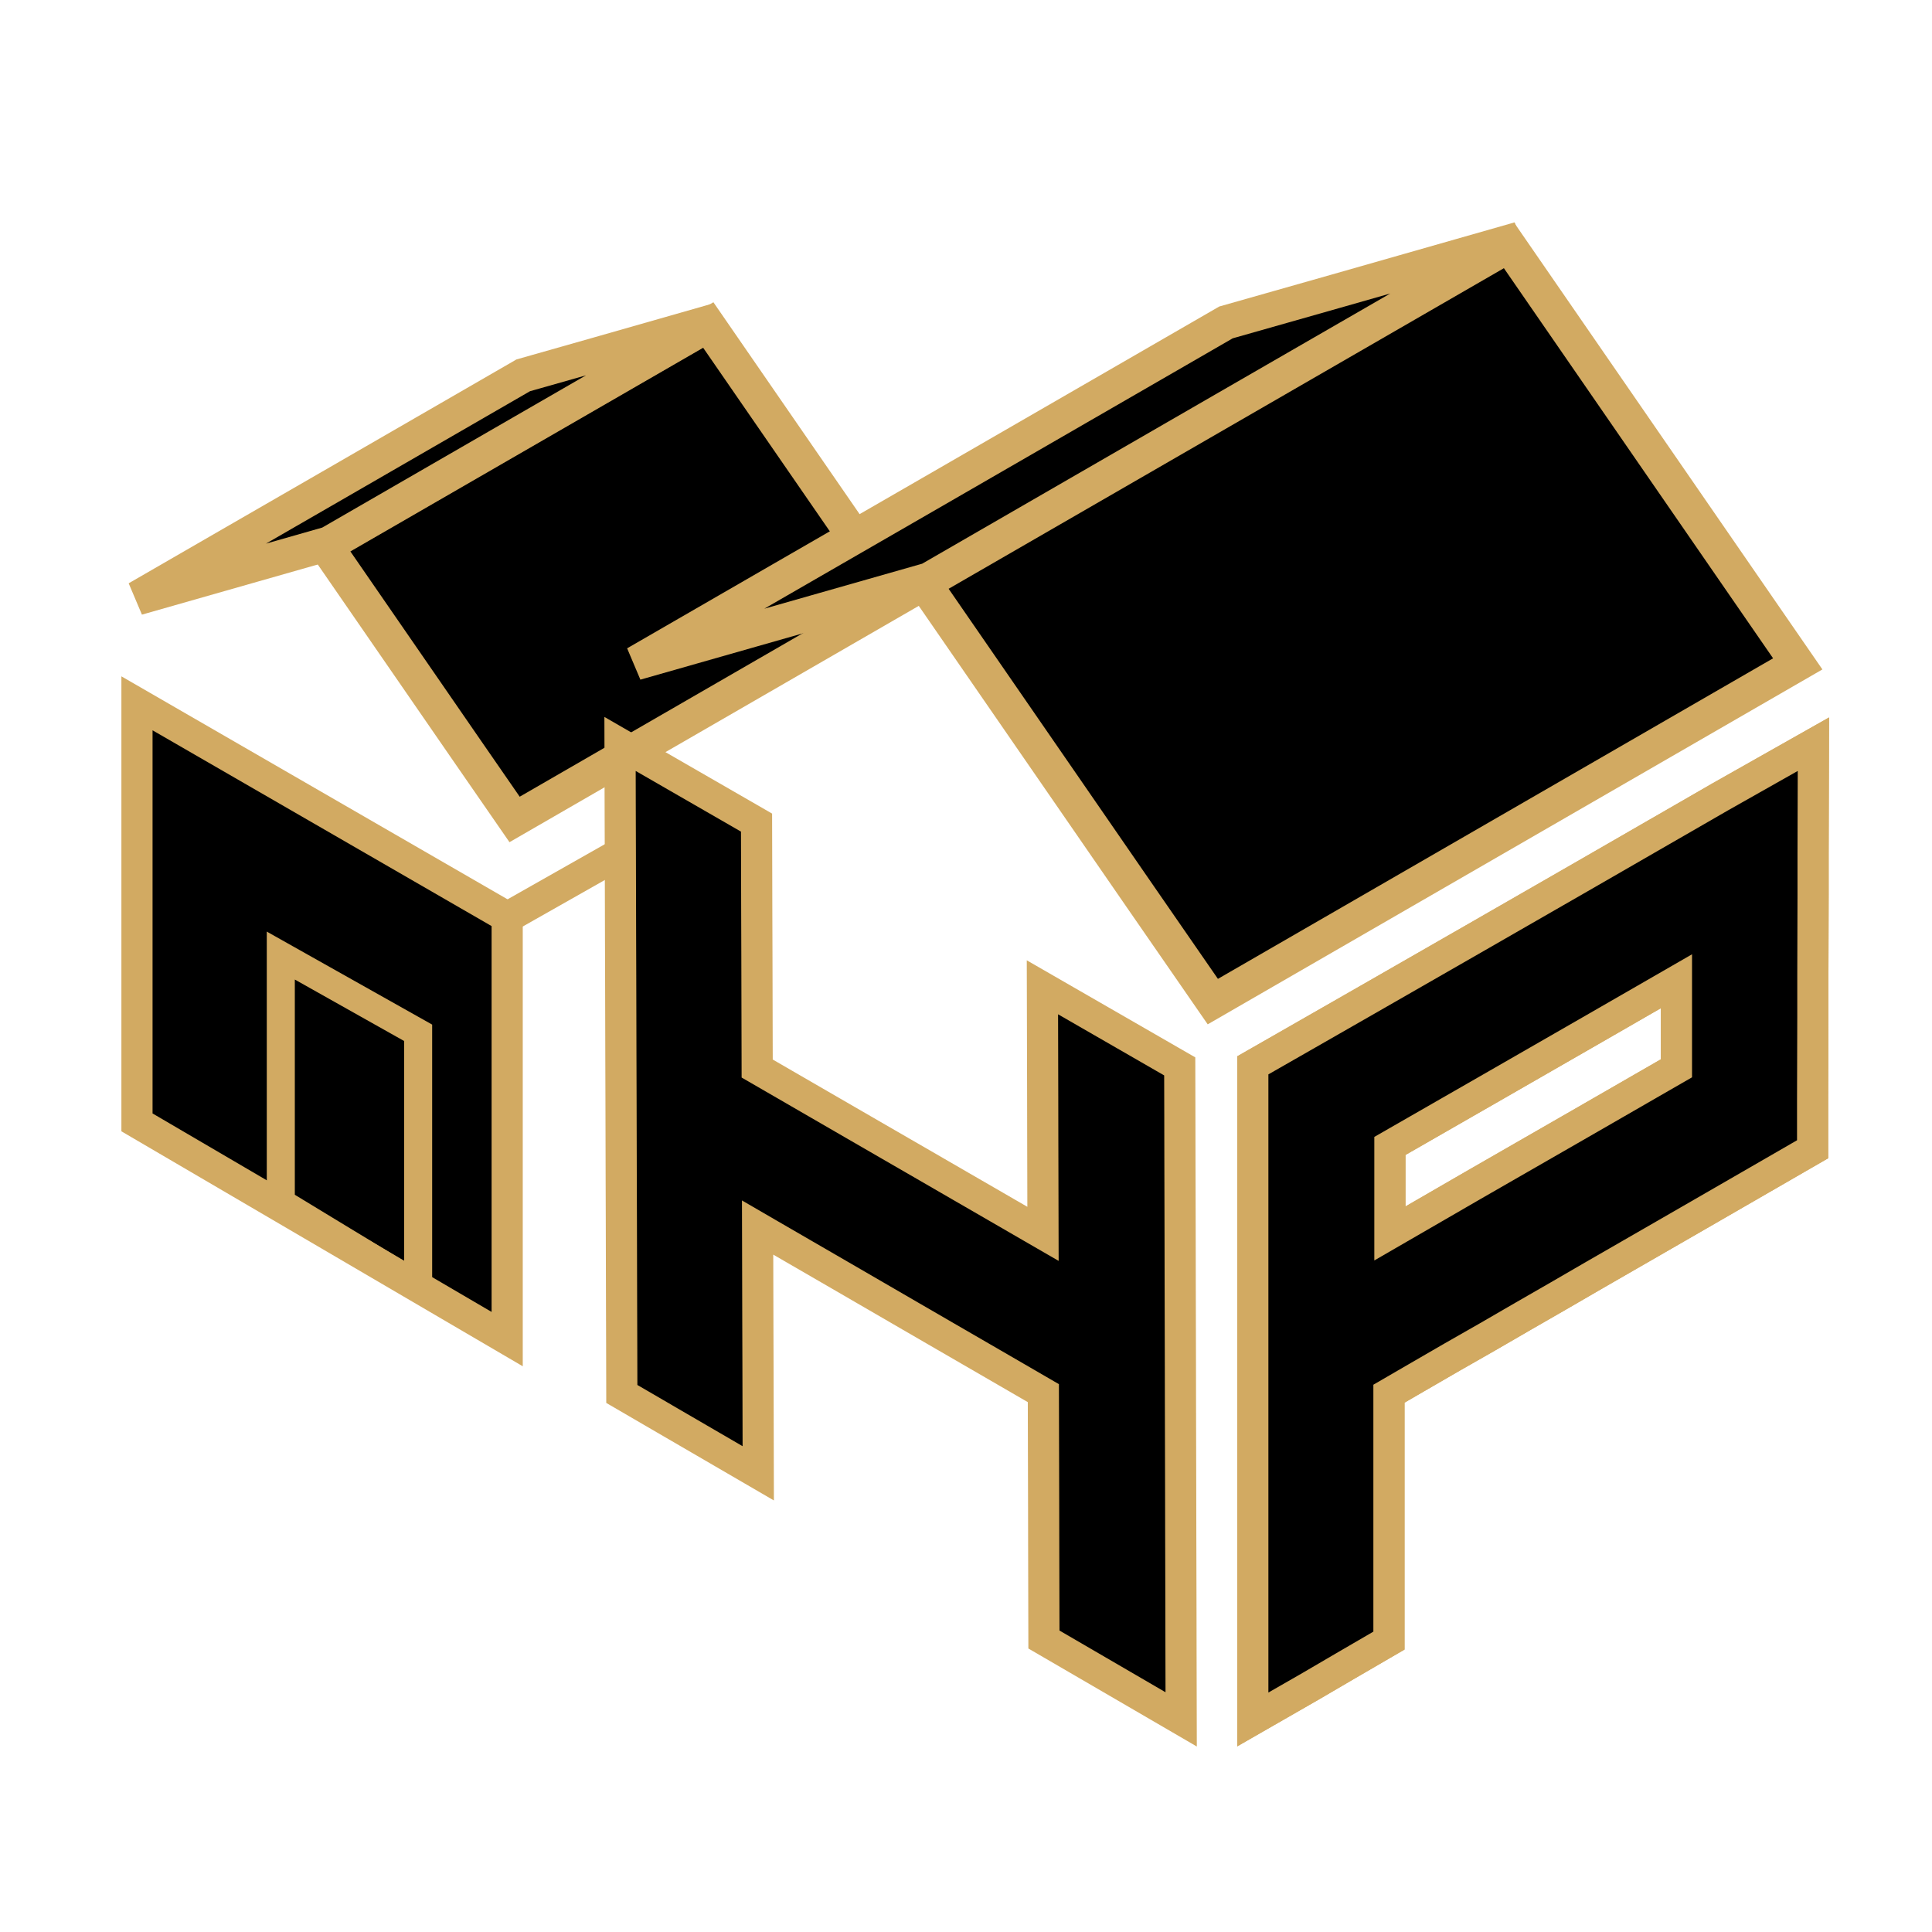
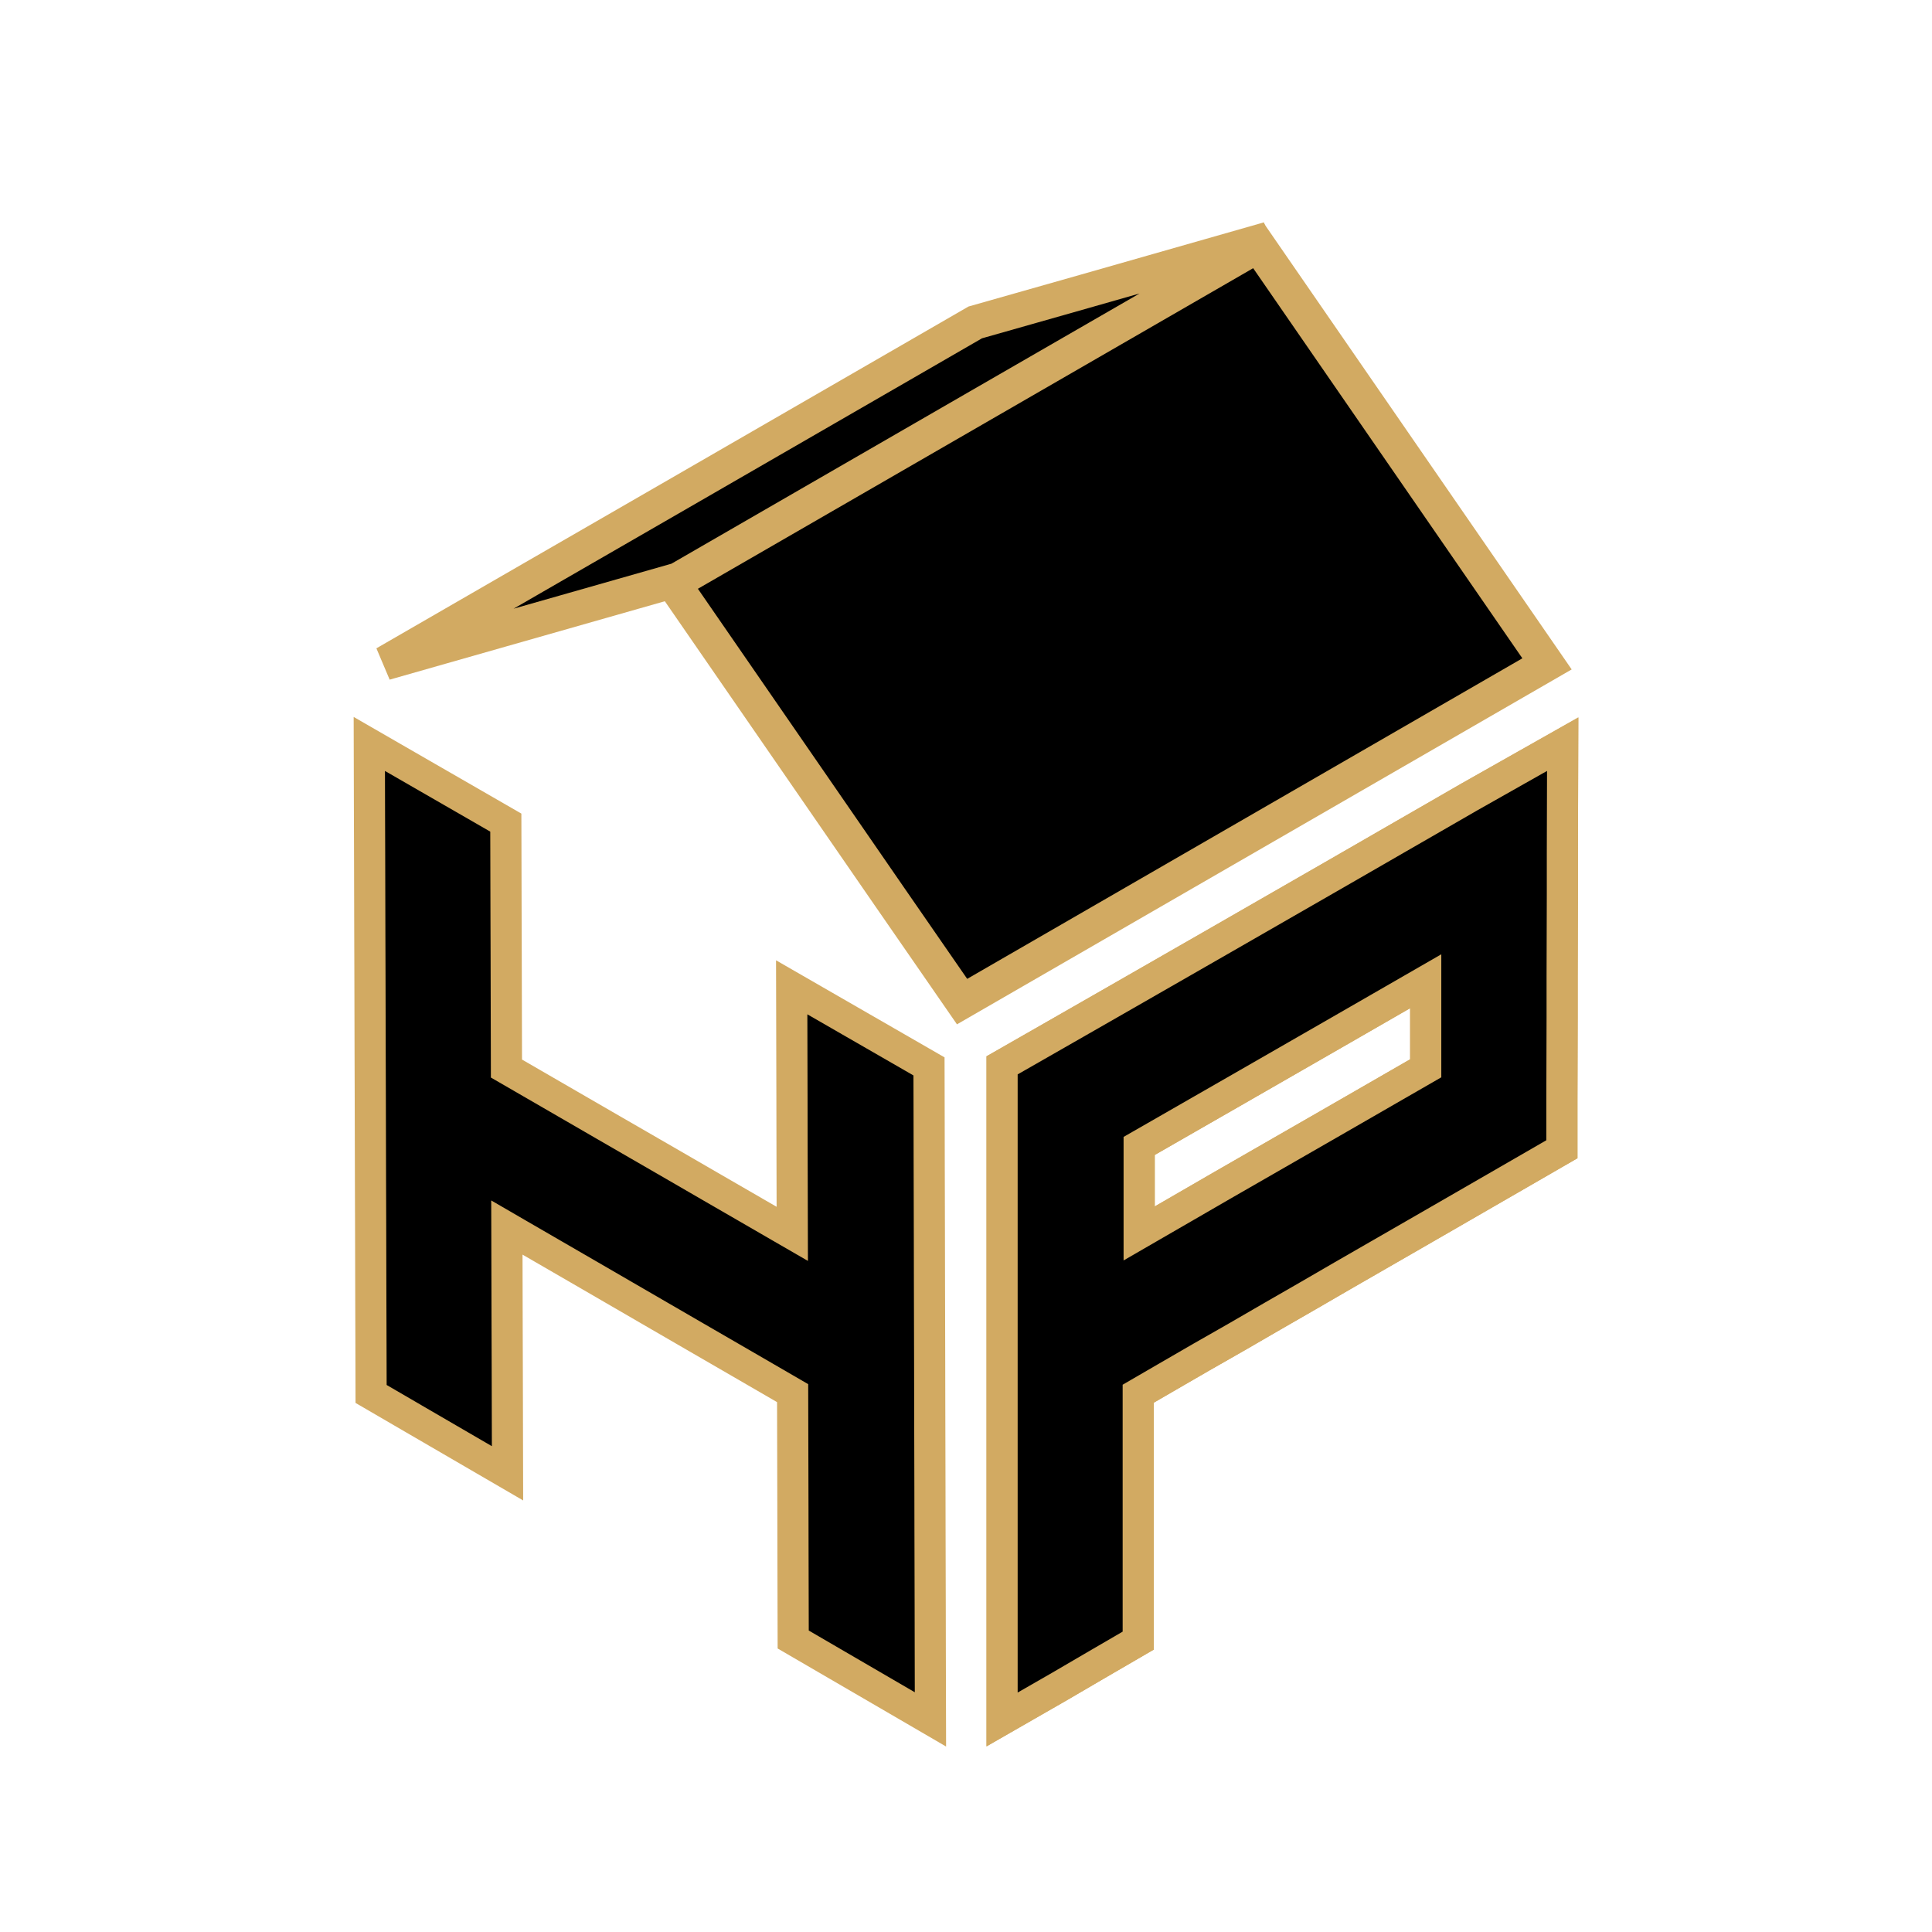
<svg xmlns="http://www.w3.org/2000/svg" width="620" height="620" viewBox="0 0 620 620">
  <defs>
    <clipPath id="clip-path">
      <rect id="Rectangle_165" data-name="Rectangle 165" width="620" height="620" transform="translate(673 230)" stroke="#707070" stroke-width="1" />
    </clipPath>
  </defs>
  <g id="Mask_Group_8" data-name="Mask Group 8" transform="translate(-673 -230)" clip-path="url(#clip-path)">
-     <g id="Group_13" data-name="Group 13" transform="translate(-119 -165)">
-       <g id="Group_11" data-name="Group 11" transform="translate(-524.441 54.935)">
-         <g id="Path_40" data-name="Path 40" transform="translate(611.05 204.281)" fill="none">
-           <path d="M866.788,430.971l67.6-38.307Z" stroke="none" />
-           <path d="M 866.788 430.971 L 934.388 392.664 L 866.788 430.971 M 869.253 435.321 L 864.323 426.621 L 931.923 388.314 L 936.853 397.014 L 869.253 435.321 Z" stroke="none" fill="#d2aa62" />
-         </g>
-         <g id="Path_32" data-name="Path 32" transform="translate(1365.864 438.527)">
-           <path d="M 113.335 331.269 L 105.809 326.864 L -2.992 263.169 L -5.466 261.721 L -5.466 258.854 L -5.466 135.902 L -5.466 127.241 L 2.034 131.572 L 110.835 194.399 L 113.335 195.843 L 113.335 198.729 L 113.335 322.549 L 113.335 331.269 Z" stroke="none" />
-           <path d="M 108.335 322.549 L 108.335 198.729 L -0.466 135.902 L -0.466 258.854 L 108.335 322.549 M 118.335 339.99 L 103.283 331.179 L -5.518 267.484 L -10.466 264.587 L -10.466 258.854 L -10.466 135.902 L -10.466 118.58 L 4.534 127.242 L 113.336 190.069 L 118.335 192.956 L 118.335 198.729 L 118.335 322.549 L 118.335 339.99 Z" stroke="none" fill="#d2aa62" />
-         </g>
-         <path id="Path_41" data-name="Path 41" d="M843.679,252.24c-40.322,23.27-82.419,47.595-122.741,70.872-9.531-13.754-20.828-30.139-30.315-43.893h0l-30.293-43.9c39.838-23.013,82.954-47.881,122.763-70.879C802.983,193.281,823.782,223.4,843.679,252.24Z" transform="translate(760.641 279.923)" stroke="#d2aa62" stroke-width="11" />
-         <path id="Path_42" data-name="Path 42" d="M763.231,164.46c-40.205,23.2-83.712,48.28-123.888,71.5L577.82,253.5c19.38-11.172,42.531-24.579,61.948-35.752l30.963-17.876h0l15.481-8.938h0l15.474-8.938,23.107-6.562Z" transform="translate(782.66 278.519)" stroke="#d2aa62" stroke-width="11" />
-       </g>
+     <g id="Group_13" data-name="Group 13" transform="translate(-199.462 -165)">
      <g id="hp3" transform="translate(434 456)">
        <g id="Path_20" data-name="Path 20" transform="translate(562 45.344)">
-           <path d="M 175.051 445.424 L 167.514 441.037 L 156.164 434.431 L 144.827 427.836 L 133.488 421.241 L 131.009 419.799 L 131.002 416.931 L 130.969 403.751 L 130.937 390.571 L 130.915 377.387 L 130.883 364.222 L 130.85 351.042 L 130.825 340.733 L 121.98 335.601 L 110.655 329.04 L 99.339 322.488 L 88.031 315.935 L 65.438 302.83 L 54.145 296.29 L 42.871 289.76 L 39.125 287.586 L 39.136 292.038 L 39.168 305.174 L 39.201 318.322 L 39.244 331.465 L 39.277 344.606 L 39.309 357.743 L 39.331 366.461 L 31.795 362.077 L 20.532 355.525 L 9.281 348.984 L 6.794 347.539 L 6.794 347.528 L -1.971 342.432 L -4.451 340.991 L -4.459 338.122 L -4.491 324.996 L -4.534 311.875 L -4.567 298.734 L -4.599 285.608 L -4.643 272.475 L -4.675 259.335 L -4.708 246.198 L -4.751 233.066 L -4.783 219.925 L -4.816 206.788 L -4.859 193.656 L -4.892 180.504 L -4.924 167.356 L -4.967 154.224 L -5 141.072 L -5.021 132.394 L 2.497 136.728 L 13.75 143.215 L 25.011 149.701 L 36.286 156.2 L 38.782 157.639 L 38.789 160.52 L 38.822 173.678 L 38.854 186.826 L 38.897 199.98 L 38.93 213.142 L 38.963 226.29 L 38.988 236.561 L 47.772 241.641 L 59.058 248.172 L 70.343 254.702 L 81.636 261.232 L 92.941 267.761 L 92.943 267.762 L 92.946 267.764 L 104.263 274.316 L 115.577 280.855 L 126.897 287.409 L 130.71 289.612 L 130.698 285.121 L 130.666 271.93 L 130.633 258.739 L 130.612 245.544 L 130.579 232.357 L 130.547 219.167 L 130.525 210.492 L 138.042 214.821 L 149.381 221.352 L 160.741 227.893 L 172.093 234.435 L 174.589 235.874 L 174.596 238.755 L 174.628 251.967 L 174.65 265.173 L 174.683 278.371 L 174.715 291.572 L 174.737 304.778 L 174.769 317.965 L 174.802 331.166 L 174.823 344.372 L 174.856 357.559 L 174.888 370.749 L 174.91 383.944 L 174.943 397.131 L 174.975 410.322 L 174.997 423.517 L 175.029 436.703 L 175.051 445.424 Z" stroke="none" />
-           <path d="M 170.029 436.716 L 169.997 423.525 L 169.975 410.334 L 169.943 397.143 L 169.91 383.953 L 169.888 370.762 L 169.856 357.571 L 169.823 344.38 L 169.802 331.179 L 169.769 317.977 L 169.737 304.786 L 169.715 291.585 L 169.683 278.383 L 169.65 265.181 L 169.628 251.98 L 169.596 238.767 L 158.246 232.226 L 146.886 225.685 L 135.547 219.154 L 135.579 232.345 L 135.612 245.536 L 135.633 258.727 L 135.666 271.918 L 135.698 285.108 L 135.731 298.288 L 124.392 291.736 L 113.075 285.184 L 101.758 278.643 L 90.44 272.091 L 79.134 265.56 L 67.838 259.03 L 56.554 252.5 L 45.269 245.969 L 33.995 239.45 L 33.963 226.302 L 33.93 213.155 L 33.898 199.996 L 33.854 186.838 L 33.822 173.69 L 33.789 160.532 L 22.515 154.034 L 11.252 147.547 L -2.022705120907631e-05 141.06 L 0.032 154.208 L 0.076 167.344 L 0.108 180.492 L 0.141 193.639 L 0.184 206.776 L 0.217 219.912 L 0.249 233.049 L 0.292 246.186 L 0.325 259.322 L 0.357 272.459 L 0.401 285.596 L 0.433 298.721 L 0.466 311.858 L 0.509 324.984 L 0.541 338.11 L 11.794 344.651 L 11.794 344.662 L 23.046 351.203 L 34.309 357.755 L 34.277 344.618 L 34.244 331.482 L 34.201 318.334 L 34.168 305.187 L 34.136 292.05 L 34.103 278.892 L 45.377 285.433 L 56.651 291.964 L 67.947 298.505 L 90.538 311.609 L 101.844 318.161 L 113.161 324.713 L 124.489 331.276 L 135.818 337.85 L 135.85 351.03 L 135.883 364.21 L 135.915 377.379 L 135.937 390.559 L 135.969 403.739 L 136.002 416.919 L 147.341 423.514 L 158.679 430.11 L 170.029 436.716 M 180.072 454.132 L 164.999 445.358 L 153.649 438.752 L 142.313 432.158 L 130.974 425.563 L 126.016 422.679 L 126.002 416.943 L 125.969 403.764 L 125.937 390.583 L 125.915 377.395 L 125.883 364.234 L 125.85 351.054 L 125.832 343.617 L 119.47 339.925 L 108.148 333.366 L 96.834 326.815 L 85.524 320.261 L 62.929 307.155 L 51.64 300.617 L 44.146 296.277 L 44.168 305.162 L 44.201 318.31 L 44.244 331.449 L 44.277 344.594 L 44.309 357.73 L 44.352 375.166 L 29.281 366.399 L 18.018 359.847 L 6.768 353.307 L -4.491 346.751 L -9.444 343.867 L -9.458 338.134 L -9.491 325.009 L -9.534 311.891 L -9.567 298.746 L -9.599 285.62 L -9.643 272.492 L -9.675 259.347 L -9.708 246.21 L -9.751 233.082 L -9.783 219.937 L -9.816 206.8 L -9.859 193.672 L -9.892 180.516 L -9.924 167.369 L -9.967 154.241 L -10 141.085 L -10.043 123.727 L 4.995 132.397 L 16.247 138.884 L 27.506 145.369 L 38.783 151.868 L 43.775 154.746 L 43.789 160.507 L 43.822 173.666 L 43.854 186.813 L 43.897 199.963 L 43.93 213.13 L 43.962 226.277 L 43.981 233.672 L 50.275 237.312 L 61.562 243.844 L 72.847 250.375 L 84.139 256.903 L 95.442 263.431 L 106.768 269.989 L 118.079 276.526 L 125.688 280.932 L 125.666 271.942 L 125.634 258.751 L 125.612 245.552 L 125.579 232.37 L 125.547 219.179 L 125.504 201.831 L 140.538 210.489 L 151.876 217.019 L 163.236 223.56 L 174.589 230.103 L 179.582 232.98 L 179.596 238.743 L 179.628 251.955 L 179.65 265.165 L 179.683 278.358 L 179.715 291.56 L 179.737 304.77 L 179.769 317.952 L 179.802 331.154 L 179.823 344.364 L 179.856 357.546 L 179.888 370.737 L 179.91 383.936 L 179.942 397.119 L 179.975 410.31 L 179.997 423.509 L 180.029 436.691 L 180.072 454.132 Z" stroke="none" fill="#d2aa62" />
+           <path id="Path_5" data-name="Path 5" d="M175.051,445.424l-7.537-4.387-11.35-6.606-11.337-6.6-11.339-6.6-2.479-1.442L131,416.931l-.033-13.18-.032-13.18-.022-13.184-.032-13.165-.033-13.18-.025-10.309L121.98,335.6l-11.325-6.561-11.316-6.552-11.308-6.553L65.438,302.83l-11.292-6.54-11.275-6.53-3.746-2.174.011,4.452.033,13.136.033,13.148.043,13.143.033,13.141.033,13.137.021,8.718-7.536-4.384-11.263-6.552L9.281,348.984l-2.487-1.445v-.011l-8.765-5.1-2.48-1.441-.007-2.869L-4.491,325l-.043-13.121-.033-13.141L-4.6,285.608l-.043-13.133-.032-13.14L-4.708,246.2l-.043-13.132-.033-13.141-.032-13.137-.043-13.132L-4.892,180.5l-.033-13.148-.043-13.132L-5,141.072l-.021-8.678L2.5,136.728l11.252,6.487L25.011,149.7l11.275,6.5,2.5,1.439.007,2.881.033,13.158.032,13.148L38.9,199.98l.033,13.162.033,13.148.025,10.271,8.784,5.08,11.286,6.531,11.285,6.53,11.294,6.53,11.3,6.529h0l0,0,11.317,6.552,11.314,6.539,11.32,6.554,3.813,2.2-.012-4.491-.032-13.191-.033-13.191-.021-13.2-.033-13.187-.032-13.19-.022-8.675,7.517,4.329,11.339,6.531,11.36,6.541,11.352,6.542,2.5,1.439.007,2.881.032,13.212.022,13.206.033,13.2.032,13.2.022,13.206.032,13.187.033,13.2.021,13.206.033,13.187.032,13.19.022,13.2.033,13.187.032,13.191.022,13.2.032,13.186Z" />
+           <path id="Path_6" data-name="Path 6" d="M170.029,436.716,170,423.525l-.022-13.191-.032-13.191-.033-13.19-.022-13.191-.032-13.191-.033-13.191-.021-13.2-.033-13.2-.032-13.191-.022-13.2-.032-13.2-.033-13.2-.022-13.2-.032-13.213-11.35-6.541-11.36-6.541-11.339-6.531.032,13.191.033,13.191.021,13.191.033,13.191.032,13.19.033,13.18-11.339-6.552-11.317-6.552-11.317-6.541L90.44,272.091,79.134,265.56l-11.3-6.53L56.554,252.5l-11.285-6.531L33.995,239.45,33.963,226.3l-.033-13.147L33.9,200l-.043-13.158-.032-13.148-.033-13.158-11.274-6.5-11.263-6.487L0,141.06l.033,13.148.043,13.136.032,13.148.032,13.147.043,13.137.032,13.136.032,13.137.043,13.137.032,13.136.032,13.137L.4,285.6l.032,13.125.032,13.137.043,13.126L.541,338.11l11.252,6.541v.011L23.046,351.2l11.263,6.552-.033-13.137-.033-13.136L34.2,318.334l-.033-13.147-.033-13.137L34.1,278.892l11.274,6.541,11.274,6.531,11.3,6.541,22.591,13.1,11.306,6.552,11.317,6.552,11.328,6.563,11.329,6.574.032,13.18.033,13.18.032,13.169.022,13.18.032,13.18.033,13.18,11.339,6.6,11.338,6.6,11.35,6.606m10.043,17.416L165,445.358l-11.35-6.606-11.336-6.594-11.339-6.6-4.958-2.884L126,416.943l-.033-13.179-.032-13.181-.022-13.188-.032-13.161-.033-13.18-.018-7.437-6.362-3.692-11.322-6.559-11.314-6.551-11.31-6.554L62.929,307.155,51.64,300.617l-7.494-4.34.022,8.885L44.2,318.31l.043,13.139.033,13.145.032,13.136.043,17.436L29.281,366.4l-11.263-6.552-11.25-6.54-11.259-6.556-4.954-2.884-.014-5.733-.032-13.125-.043-13.118-.032-13.145L-9.6,285.62l-.043-13.128-.033-13.145-.032-13.137-.043-13.128-.033-13.145L-9.816,206.8l-.043-13.128-.033-13.156-.032-13.147-.043-13.128L-10,141.085l-.043-17.358L4.995,132.4l11.252,6.487,11.26,6.485,11.277,6.5,4.992,2.878.014,5.761.033,13.159.032,13.147.043,13.15.033,13.167.033,13.147.018,7.4,6.294,3.64,11.287,6.532,11.285,6.531L84.139,256.9l11.3,6.528,11.326,6.558,11.311,6.537,7.609,4.406-.022-8.99-.032-13.191-.022-13.2-.033-13.182-.032-13.191-.043-17.348,15.034,8.658,11.338,6.53,11.36,6.541,11.353,6.543,4.993,2.877.014,5.763.032,13.212.022,13.21.033,13.193.032,13.2.022,13.21.032,13.182.033,13.2.021,13.21.033,13.182.032,13.191.022,13.2.032,13.183.033,13.191.022,13.2.032,13.182Z" fill="#d2aa62" />
        </g>
        <g id="Path_21" data-name="Path 21" transform="translate(10.61 -118.876)">
-           <path d="M 749.43 609.669 L 749.43 601.034 L 749.43 587.814 L 749.43 574.595 L 749.43 561.376 L 749.43 548.156 L 749.43 534.937 L 749.43 521.717 L 749.43 508.487 L 749.43 495.268 L 749.43 482.038 L 749.43 468.807 L 749.43 455.588 L 749.43 442.358 L 749.43 429.128 L 749.43 402.656 L 749.43 399.756 L 751.948 398.316 L 763.333 391.804 L 774.705 385.293 L 786.08 378.781 L 797.429 372.271 L 808.781 365.759 L 820.134 359.247 L 831.461 352.737 L 842.792 346.225 L 854.123 339.713 L 865.428 333.203 L 876.712 326.693 L 888.025 320.179 L 899.309 313.669 L 899.328 313.658 L 899.347 313.648 L 921.846 300.927 L 929.331 296.695 L 929.307 305.294 L 929.231 331.635 L 929.231 344.797 L 929.231 344.804 L 929.231 344.811 L 929.155 371.142 L 929.155 384.303 L 929.155 384.31 L 929.155 384.318 L 929.079 410.648 L 929.079 423.799 L 929.079 426.685 L 926.579 428.128 L 915.302 434.64 L 904.013 441.154 L 892.726 447.666 L 881.426 454.179 L 870.115 460.692 L 858.81 467.201 L 847.499 473.762 L 847.491 473.766 L 847.484 473.771 L 836.166 480.282 L 824.846 486.841 L 824.832 486.85 L 824.818 486.858 L 813.306 493.427 L 801.981 499.983 L 801.981 499.983 L 793.119 505.126 L 793.119 515.444 L 793.119 528.653 L 793.119 541.861 L 793.119 555.07 L 793.119 568.278 L 793.119 581.487 L 793.119 584.363 L 790.633 585.809 L 779.269 592.419 L 767.883 599.077 L 767.866 599.087 L 767.848 599.097 L 756.919 605.37 L 749.43 609.669 Z M 793.423 425.62 L 793.423 435.943 L 793.423 449.152 L 793.423 453.703 L 797.272 451.477 L 808.625 444.911 L 819.965 438.345 L 819.971 438.341 L 819.978 438.337 L 831.309 431.825 L 842.64 425.313 L 853.971 418.801 L 865.277 412.292 L 876.573 405.781 L 885.379 400.71 L 885.379 390.414 L 885.379 377.238 L 885.379 372.769 L 881.578 374.96 L 870.267 381.473 L 858.957 387.985 L 847.623 394.499 L 836.292 401.011 L 824.961 407.523 L 813.605 414.037 L 802.265 420.548 L 793.423 425.62 Z" stroke="none" />
-           <path d="M 924.307 305.28 L 901.808 318 L 890.52 324.512 L 879.211 331.024 L 867.923 337.536 L 856.614 344.048 L 845.283 350.56 L 833.953 357.072 L 822.622 363.584 L 811.269 370.096 L 799.916 376.608 L 788.564 383.12 L 777.189 389.632 L 765.815 396.144 L 754.43 402.656 L 754.43 429.128 L 754.43 442.358 L 754.43 455.588 L 754.43 468.807 L 754.43 482.038 L 754.43 495.268 L 754.43 508.487 L 754.43 521.717 L 754.43 534.937 L 754.43 548.156 L 754.43 561.375 L 754.43 574.595 L 754.43 587.814 L 754.43 601.034 L 765.359 594.76 L 776.755 588.096 L 788.119 581.487 L 788.119 568.278 L 788.119 555.07 L 788.119 541.861 L 788.119 528.653 L 788.119 515.444 L 788.119 502.246 L 799.471 495.659 L 810.813 489.092 L 822.339 482.515 L 833.67 475.949 L 844.99 469.437 L 856.31 462.871 L 867.62 456.359 L 878.929 449.847 L 890.227 443.335 L 901.515 436.823 L 912.802 430.311 L 924.079 423.799 L 924.079 410.633 L 924.155 384.303 L 924.155 371.127 L 924.231 344.797 L 924.231 331.621 L 924.307 305.28 M 788.423 462.371 L 788.423 449.152 L 788.423 435.943 L 788.423 422.724 L 799.775 416.212 L 811.117 409.7 L 822.47 403.188 L 833.801 396.676 L 845.132 390.164 L 856.462 383.652 L 867.772 377.14 L 879.081 370.628 L 890.379 364.116 L 890.379 377.238 L 890.379 390.414 L 890.379 403.601 L 879.07 410.113 L 867.772 416.625 L 856.462 423.137 L 845.132 429.649 L 833.801 436.161 L 822.47 442.673 L 811.128 449.239 L 799.775 455.805 L 788.423 462.371 M 934.356 288.111 L 934.307 305.309 L 934.231 331.65 L 934.231 344.797 L 934.155 371.156 L 934.155 384.303 L 934.079 410.662 L 934.079 423.799 L 934.079 429.571 L 929.08 432.458 L 917.803 438.97 L 906.512 445.484 L 895.224 451.996 L 883.922 458.511 L 872.61 465.025 L 861.3 471.537 L 850.008 478.087 L 838.657 484.617 L 827.353 491.167 L 815.769 497.778 L 804.482 504.313 L 798.119 508.005 L 798.119 515.444 L 798.119 528.653 L 798.119 541.861 L 798.119 555.07 L 798.119 568.278 L 798.119 581.487 L 798.119 587.239 L 793.147 590.131 L 781.783 596.741 L 770.407 603.393 L 759.408 609.707 L 744.43 618.304 L 744.43 601.034 L 744.43 587.814 L 744.43 574.595 L 744.43 561.375 L 744.43 548.156 L 744.43 534.937 L 744.43 521.717 L 744.43 508.487 L 744.43 495.268 L 744.43 482.038 L 744.43 468.807 L 744.43 455.588 L 744.43 442.358 L 744.43 429.128 L 744.43 402.656 L 744.43 396.856 L 749.465 393.976 L 760.85 387.464 L 772.221 380.954 L 783.595 374.442 L 794.941 367.934 L 806.293 361.422 L 817.646 354.91 L 828.97 348.402 L 840.301 341.89 L 851.631 335.378 L 862.933 328.87 L 874.214 322.362 L 885.53 315.846 L 896.81 309.338 L 919.385 296.575 L 934.356 288.111 Z M 880.379 397.819 L 880.379 390.414 L 880.379 381.42 L 872.762 385.806 L 861.452 392.318 L 850.114 398.834 L 838.783 405.346 L 827.453 411.858 L 816.093 418.374 L 804.755 424.884 L 798.423 428.516 L 798.423 435.943 L 798.423 445.035 L 806.121 440.582 L 817.459 434.018 L 828.818 427.49 L 840.149 420.978 L 851.479 414.466 L 862.782 407.959 L 874.076 401.449 L 880.379 397.819 Z" stroke="none" fill="#d2aa62" />
+           <path id="Path_7" data-name="Path 7" d="M749.43,609.669V399.756l2.518-1.44,11.385-6.512,11.372-6.511,11.375-6.512,11.349-6.51,11.352-6.512,11.353-6.512,11.327-6.51,11.331-6.512,11.331-6.512,11.3-6.51,11.284-6.51,11.313-6.514,11.284-6.51.019-.011.019-.01,22.5-12.721,7.485-4.232-.024,8.6-.076,26.341v13.176l-.076,26.331v13.176l-.076,26.33v16.037l-2.5,1.443L915.3,434.64l-11.289,6.514-11.287,6.512-11.3,6.513-11.311,6.513-11.3,6.509L847.5,473.762l-.008,0-.007.005-11.318,6.511-11.32,6.559-.014.009-.014.008-11.512,6.569-11.325,6.556h0l-8.862,5.143v79.237l-2.486,1.446-11.364,6.61-11.386,6.658-.017.01-.018.01-10.929,6.273ZM793.423,425.62V453.7l3.849-2.226,11.353-6.566,11.34-6.566.006,0,.007,0,11.331-6.512,11.331-6.512,11.331-6.512,11.306-6.509,11.3-6.511,8.806-5.071V372.769l-3.8,2.191-11.311,6.513-11.31,6.512L847.623,394.5l-11.331,6.512-11.331,6.512L813.6,414.037l-11.34,6.511Z" />
+           <path id="Path_8" data-name="Path 8" d="M924.307,305.28,901.808,318l-11.288,6.512-11.309,6.512-11.288,6.512-11.309,6.512-11.331,6.512-11.33,6.512-11.331,6.512L811.269,370.1l-11.353,6.512-11.352,6.512-11.375,6.512-11.374,6.512-11.385,6.512V601.034l10.929-6.274,11.4-6.664,11.364-6.609V502.246l11.352-6.587,11.342-6.567,11.526-6.577,11.331-6.566,11.32-6.512,11.32-6.566,11.31-6.512,11.309-6.512,11.3-6.512,11.288-6.512,11.287-6.512,11.277-6.512V410.633l.076-26.33V371.127l.076-26.33V331.621l.076-26.341M788.423,462.371V422.724l11.352-6.512,11.342-6.512,11.353-6.512,11.331-6.512,11.331-6.512,11.33-6.512,11.31-6.512,11.309-6.512,11.3-6.512V403.6l-11.309,6.512-11.3,6.512-11.31,6.512-11.33,6.512L833.8,436.161l-11.331,6.512-11.342,6.566L799.775,455.8l-11.352,6.566m145.933-174.26-.049,17.2-.076,26.341V344.8l-.076,26.359V384.3l-.076,26.359v18.909l-5,2.887L917.8,438.97l-11.291,6.514L895.224,452l-11.3,6.515-11.312,6.514-11.31,6.512-11.292,6.55-11.351,6.53-11.3,6.55-11.584,6.611-11.287,6.535-6.363,3.692v79.234l-4.972,2.892-11.364,6.61-11.376,6.652-11,6.314-14.978,8.6V396.856l5.035-2.88,11.385-6.512,11.371-6.51,11.374-6.512,11.346-6.508,11.352-6.512,11.353-6.512L828.97,348.4,840.3,341.89l11.33-6.512,11.3-6.508,11.281-6.508,11.316-6.516,11.28-6.508,22.575-12.763ZM880.379,397.819v-16.4l-7.617,4.386-11.31,6.512-11.338,6.516-11.331,6.512-11.33,6.512-11.36,6.516-11.338,6.51-6.332,3.632v16.519l7.7-4.453,11.338-6.564,11.359-6.528,11.331-6.512,11.33-6.512,11.3-6.507,11.294-6.51Z" fill="#d2aa62" />
        </g>
-         <path id="Path_22" data-name="Path 22" d="M940.735,298.717C879.068,334.3,814.688,371.506,753.021,407.1c-14.576-21.034-31.854-46.093-46.362-67.127h0L660.33,272.839c60.927-35.195,126.866-73.227,187.748-108.4C878.5,208.549,910.305,254.608,940.735,298.717Z" transform="translate(-5.818 -146.674)" stroke="#d2aa62" stroke-width="11" />
+         <path id="Path_22" data-name="Path 22" d="M940.735,298.717C879.068,334.3,814.688,371.506,753.021,407.1c-14.576-21.034-31.854-46.093-46.362-67.127h0L660.33,272.839c60.927-35.2,126.866-73.227,187.748-108.4C878.5,208.549,910.3,254.608,940.735,298.717Z" transform="translate(-5.818 -146.674)" stroke="#d2aa62" stroke-width="11" />
        <path id="Path_23" data-name="Path 23" d="M861.378,164.46C799.89,199.943,733.352,238.3,671.91,273.814l-94.09,26.815c29.638-17.087,65.044-37.591,94.74-54.677l47.353-27.339h0l23.676-13.669h0l23.665-13.669,35.338-10.036Z" transform="translate(-15.82 -148.81)" stroke="#d2aa62" stroke-width="11" />
        <g id="Path_58" data-name="Path 58" transform="translate(10.61 -118.876)">
-           <path d="M 749.43 609.669 L 749.43 601.034 L 749.43 587.814 L 749.43 574.595 L 749.43 561.376 L 749.43 548.156 L 749.43 534.937 L 749.43 521.717 L 749.43 508.487 L 749.43 495.268 L 749.43 482.038 L 749.43 468.807 L 749.43 455.588 L 749.43 442.358 L 749.43 429.128 L 749.43 402.656 L 749.43 399.756 L 751.948 398.316 L 763.333 391.804 L 774.705 385.293 L 786.08 378.781 L 797.429 372.271 L 808.781 365.759 L 820.134 359.247 L 831.461 352.737 L 842.792 346.225 L 854.123 339.713 L 865.428 333.203 L 876.712 326.693 L 888.025 320.179 L 899.309 313.669 L 899.328 313.658 L 899.347 313.648 L 921.846 300.927 L 929.331 296.695 L 929.307 305.294 L 929.231 331.635 L 929.231 344.797 L 929.231 344.804 L 929.231 344.811 L 929.155 371.142 L 929.155 384.303 L 929.155 384.31 L 929.155 384.318 L 929.079 410.648 L 929.079 423.799 L 929.079 426.685 L 926.579 428.128 L 915.302 434.64 L 904.013 441.154 L 892.726 447.666 L 881.426 454.179 L 870.115 460.692 L 858.81 467.201 L 847.499 473.762 L 847.491 473.766 L 847.484 473.771 L 836.166 480.282 L 824.846 486.841 L 824.832 486.85 L 824.818 486.858 L 813.306 493.427 L 801.981 499.983 L 801.981 499.983 L 793.119 505.126 L 793.119 515.444 L 793.119 528.653 L 793.119 541.861 L 793.119 555.07 L 793.119 568.278 L 793.119 581.487 L 793.119 584.363 L 790.633 585.809 L 779.269 592.419 L 767.883 599.077 L 767.866 599.087 L 767.848 599.097 L 756.919 605.37 L 749.43 609.669 Z M 793.423 425.62 L 793.423 435.943 L 793.423 449.152 L 793.423 453.703 L 797.272 451.477 L 808.625 444.911 L 819.965 438.345 L 819.971 438.341 L 819.978 438.337 L 831.309 431.825 L 842.64 425.313 L 853.971 418.801 L 865.277 412.292 L 876.573 405.781 L 885.379 400.71 L 885.379 390.414 L 885.379 377.238 L 885.379 372.769 L 881.578 374.96 L 870.267 381.473 L 858.957 387.985 L 847.623 394.499 L 836.292 401.011 L 824.961 407.523 L 813.605 414.037 L 802.265 420.548 L 793.423 425.62 Z" stroke="none" />
-           <path d="M 924.307 305.28 L 901.808 318 L 890.52 324.512 L 879.211 331.024 L 867.923 337.536 L 856.614 344.048 L 845.283 350.56 L 833.953 357.072 L 822.622 363.584 L 811.269 370.096 L 799.916 376.608 L 788.564 383.12 L 777.189 389.632 L 765.815 396.144 L 754.43 402.656 L 754.43 429.128 L 754.43 442.358 L 754.43 455.588 L 754.43 468.807 L 754.43 482.038 L 754.43 495.268 L 754.43 508.487 L 754.43 521.717 L 754.43 534.937 L 754.43 548.156 L 754.43 561.375 L 754.43 574.595 L 754.43 587.814 L 754.43 601.034 L 765.359 594.76 L 776.755 588.096 L 788.119 581.487 L 788.119 568.278 L 788.119 555.07 L 788.119 541.861 L 788.119 528.653 L 788.119 515.444 L 788.119 502.246 L 799.471 495.659 L 810.813 489.092 L 822.339 482.515 L 833.67 475.949 L 844.99 469.437 L 856.31 462.871 L 867.62 456.359 L 878.929 449.847 L 890.227 443.335 L 901.515 436.823 L 912.802 430.311 L 924.079 423.799 L 924.079 410.633 L 924.155 384.303 L 924.155 371.127 L 924.231 344.797 L 924.231 331.621 L 924.307 305.28 M 788.423 462.371 L 788.423 449.152 L 788.423 435.943 L 788.423 422.724 L 799.775 416.212 L 811.117 409.7 L 822.47 403.188 L 833.801 396.676 L 845.132 390.164 L 856.462 383.652 L 867.772 377.14 L 879.081 370.628 L 890.379 364.116 L 890.379 377.238 L 890.379 390.414 L 890.379 403.601 L 879.07 410.113 L 867.772 416.625 L 856.462 423.137 L 845.132 429.649 L 833.801 436.161 L 822.47 442.673 L 811.128 449.239 L 799.775 455.805 L 788.423 462.371 M 934.356 288.111 L 934.307 305.309 L 934.231 331.65 L 934.231 344.797 L 934.155 371.156 L 934.155 384.303 L 934.079 410.662 L 934.079 423.799 L 934.079 429.571 L 929.08 432.458 L 917.803 438.97 L 906.512 445.484 L 895.224 451.996 L 883.922 458.511 L 872.61 465.025 L 861.3 471.537 L 850.008 478.087 L 838.657 484.617 L 827.353 491.167 L 815.769 497.778 L 804.482 504.313 L 798.119 508.005 L 798.119 515.444 L 798.119 528.653 L 798.119 541.861 L 798.119 555.07 L 798.119 568.278 L 798.119 581.487 L 798.119 587.239 L 793.147 590.131 L 781.783 596.741 L 770.407 603.393 L 759.408 609.707 L 744.43 618.304 L 744.43 601.034 L 744.43 587.814 L 744.43 574.595 L 744.43 561.375 L 744.43 548.156 L 744.43 534.937 L 744.43 521.717 L 744.43 508.487 L 744.43 495.268 L 744.43 482.038 L 744.43 468.807 L 744.43 455.588 L 744.43 442.358 L 744.43 429.128 L 744.43 402.656 L 744.43 396.856 L 749.465 393.976 L 760.85 387.464 L 772.221 380.954 L 783.595 374.442 L 794.941 367.934 L 806.293 361.422 L 817.646 354.91 L 828.97 348.402 L 840.301 341.89 L 851.631 335.378 L 862.933 328.87 L 874.214 322.362 L 885.53 315.846 L 896.81 309.338 L 919.385 296.575 L 934.356 288.111 Z M 880.379 397.819 L 880.379 390.414 L 880.379 381.42 L 872.762 385.806 L 861.452 392.318 L 850.114 398.834 L 838.783 405.346 L 827.453 411.858 L 816.093 418.374 L 804.755 424.884 L 798.423 428.516 L 798.423 435.943 L 798.423 445.035 L 806.121 440.582 L 817.459 434.018 L 828.818 427.49 L 840.149 420.978 L 851.479 414.466 L 862.782 407.959 L 874.076 401.449 L 880.379 397.819 Z" stroke="none" fill="#d2aa62" />
+           <path id="Path_9" data-name="Path 9" d="M749.43,609.669V399.756l2.518-1.44,11.385-6.512,11.372-6.511,11.375-6.512,11.349-6.51,11.352-6.512,11.353-6.512,11.327-6.51,11.331-6.512,11.331-6.512,11.3-6.51,11.284-6.51,11.313-6.514,11.284-6.51.019-.011.019-.01,22.5-12.721,7.485-4.232-.024,8.6-.076,26.341v13.176l-.076,26.331v13.176l-.076,26.33v16.037l-2.5,1.443L915.3,434.64l-11.289,6.514-11.287,6.512-11.3,6.513-11.311,6.513-11.3,6.509L847.5,473.762l-.008,0-.007.005-11.318,6.511-11.32,6.559-.014.009-.014.008-11.512,6.569-11.325,6.556h0l-8.862,5.143v79.237l-2.486,1.446-11.364,6.61-11.386,6.658-.017.01-.018.01-10.929,6.273ZM793.423,425.62V453.7l3.849-2.226,11.353-6.566,11.34-6.566.006,0,.007,0,11.331-6.512,11.331-6.512,11.331-6.512,11.306-6.509,11.3-6.511,8.806-5.071V372.769l-3.8,2.191-11.311,6.513-11.31,6.512L847.623,394.5l-11.331,6.512-11.331,6.512L813.6,414.037l-11.34,6.511Z" />
+           <path id="Path_10" data-name="Path 10" d="M924.307,305.28,901.808,318l-11.288,6.512-11.309,6.512-11.288,6.512-11.309,6.512-11.331,6.512-11.33,6.512-11.331,6.512L811.269,370.1l-11.353,6.512-11.352,6.512-11.375,6.512-11.374,6.512-11.385,6.512V601.034l10.929-6.274,11.4-6.664,11.364-6.609V502.246l11.352-6.587,11.342-6.567,11.526-6.577,11.331-6.566,11.32-6.512,11.32-6.566,11.31-6.512,11.309-6.512,11.3-6.512,11.288-6.512,11.287-6.512,11.277-6.512V410.633l.076-26.33V371.127l.076-26.33V331.621l.076-26.341M788.423,462.371V422.724l11.352-6.512,11.342-6.512,11.353-6.512,11.331-6.512,11.331-6.512,11.33-6.512,11.31-6.512,11.309-6.512,11.3-6.512V403.6l-11.309,6.512-11.3,6.512-11.31,6.512-11.33,6.512L833.8,436.161l-11.331,6.512-11.342,6.566L799.775,455.8l-11.352,6.566m145.933-174.26-.049,17.2-.076,26.341V344.8l-.076,26.359V384.3l-.076,26.359v18.909l-5,2.887L917.8,438.97l-11.291,6.514L895.224,452l-11.3,6.515-11.312,6.514-11.31,6.512-11.292,6.55-11.351,6.53-11.3,6.55-11.584,6.611-11.287,6.535-6.363,3.692v79.234l-4.972,2.892-11.364,6.61-11.376,6.652-11,6.314-14.978,8.6V396.856l5.035-2.88,11.385-6.512,11.371-6.51,11.374-6.512,11.346-6.508,11.352-6.512,11.353-6.512L828.97,348.4,840.3,341.89l11.33-6.512,11.3-6.508,11.281-6.508,11.316-6.516,11.28-6.508,22.575-12.763ZM880.379,397.819v-16.4l-7.617,4.386-11.31,6.512-11.338,6.516-11.331,6.512-11.33,6.512-11.36,6.516-11.338,6.51-6.332,3.632v16.519l7.7-4.453,11.338-6.564,11.359-6.528,11.331-6.512,11.33-6.512,11.3-6.507,11.294-6.51Z" fill="#d2aa62" />
        </g>
-       </g>
-       <g id="Path_67" data-name="Path 67" transform="translate(887.079 569.344)" fill="none">
-         <path d="M34.606,230.373,17.39,219.916-.466,209.071V140l35.072,19.723Z" stroke="none" />
-         <path d="M 34.606 230.373 L 34.606 159.725 L -0.466 140.001 L -0.466 209.071 L 17.39 219.916 L 34.606 230.373 M 43.606 246.369 L 29.934 238.065 L 12.718 227.609 L -5.138 216.763 L -9.466 214.134 L -9.466 209.071 L -9.466 140.001 L -9.466 124.614 L 3.945 132.157 L 39.017 151.88 L 43.606 154.46 L 43.606 159.725 L 43.606 230.373 L 43.606 246.369 Z" stroke="none" fill="#d2aa62" />
      </g>
    </g>
  </g>
</svg>
